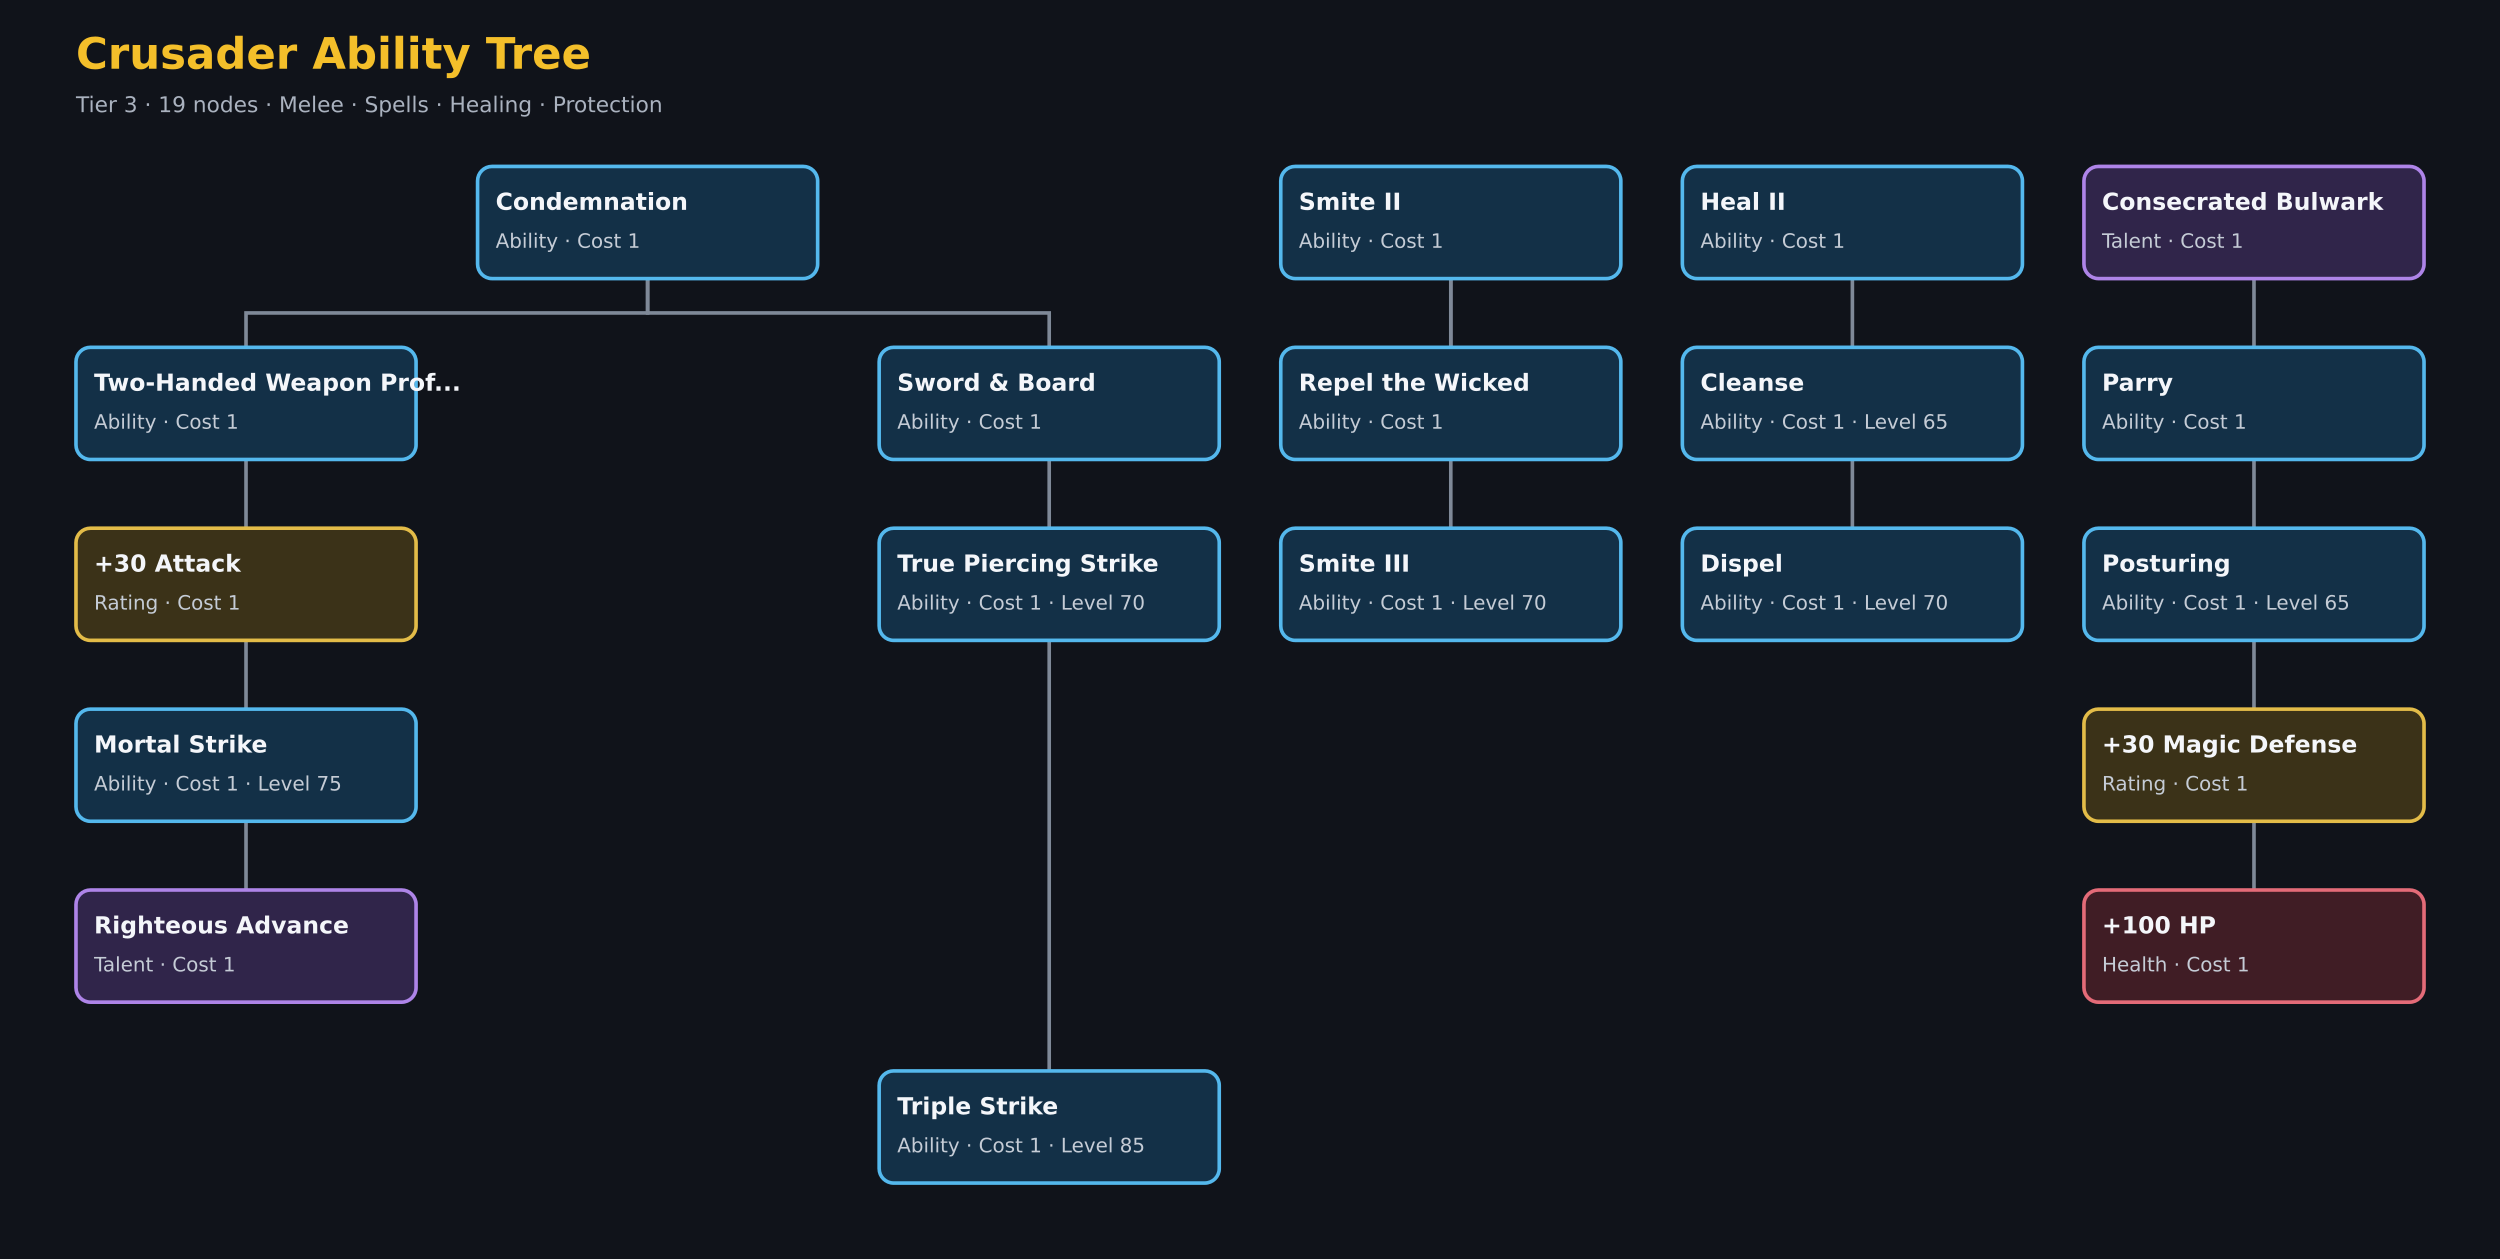
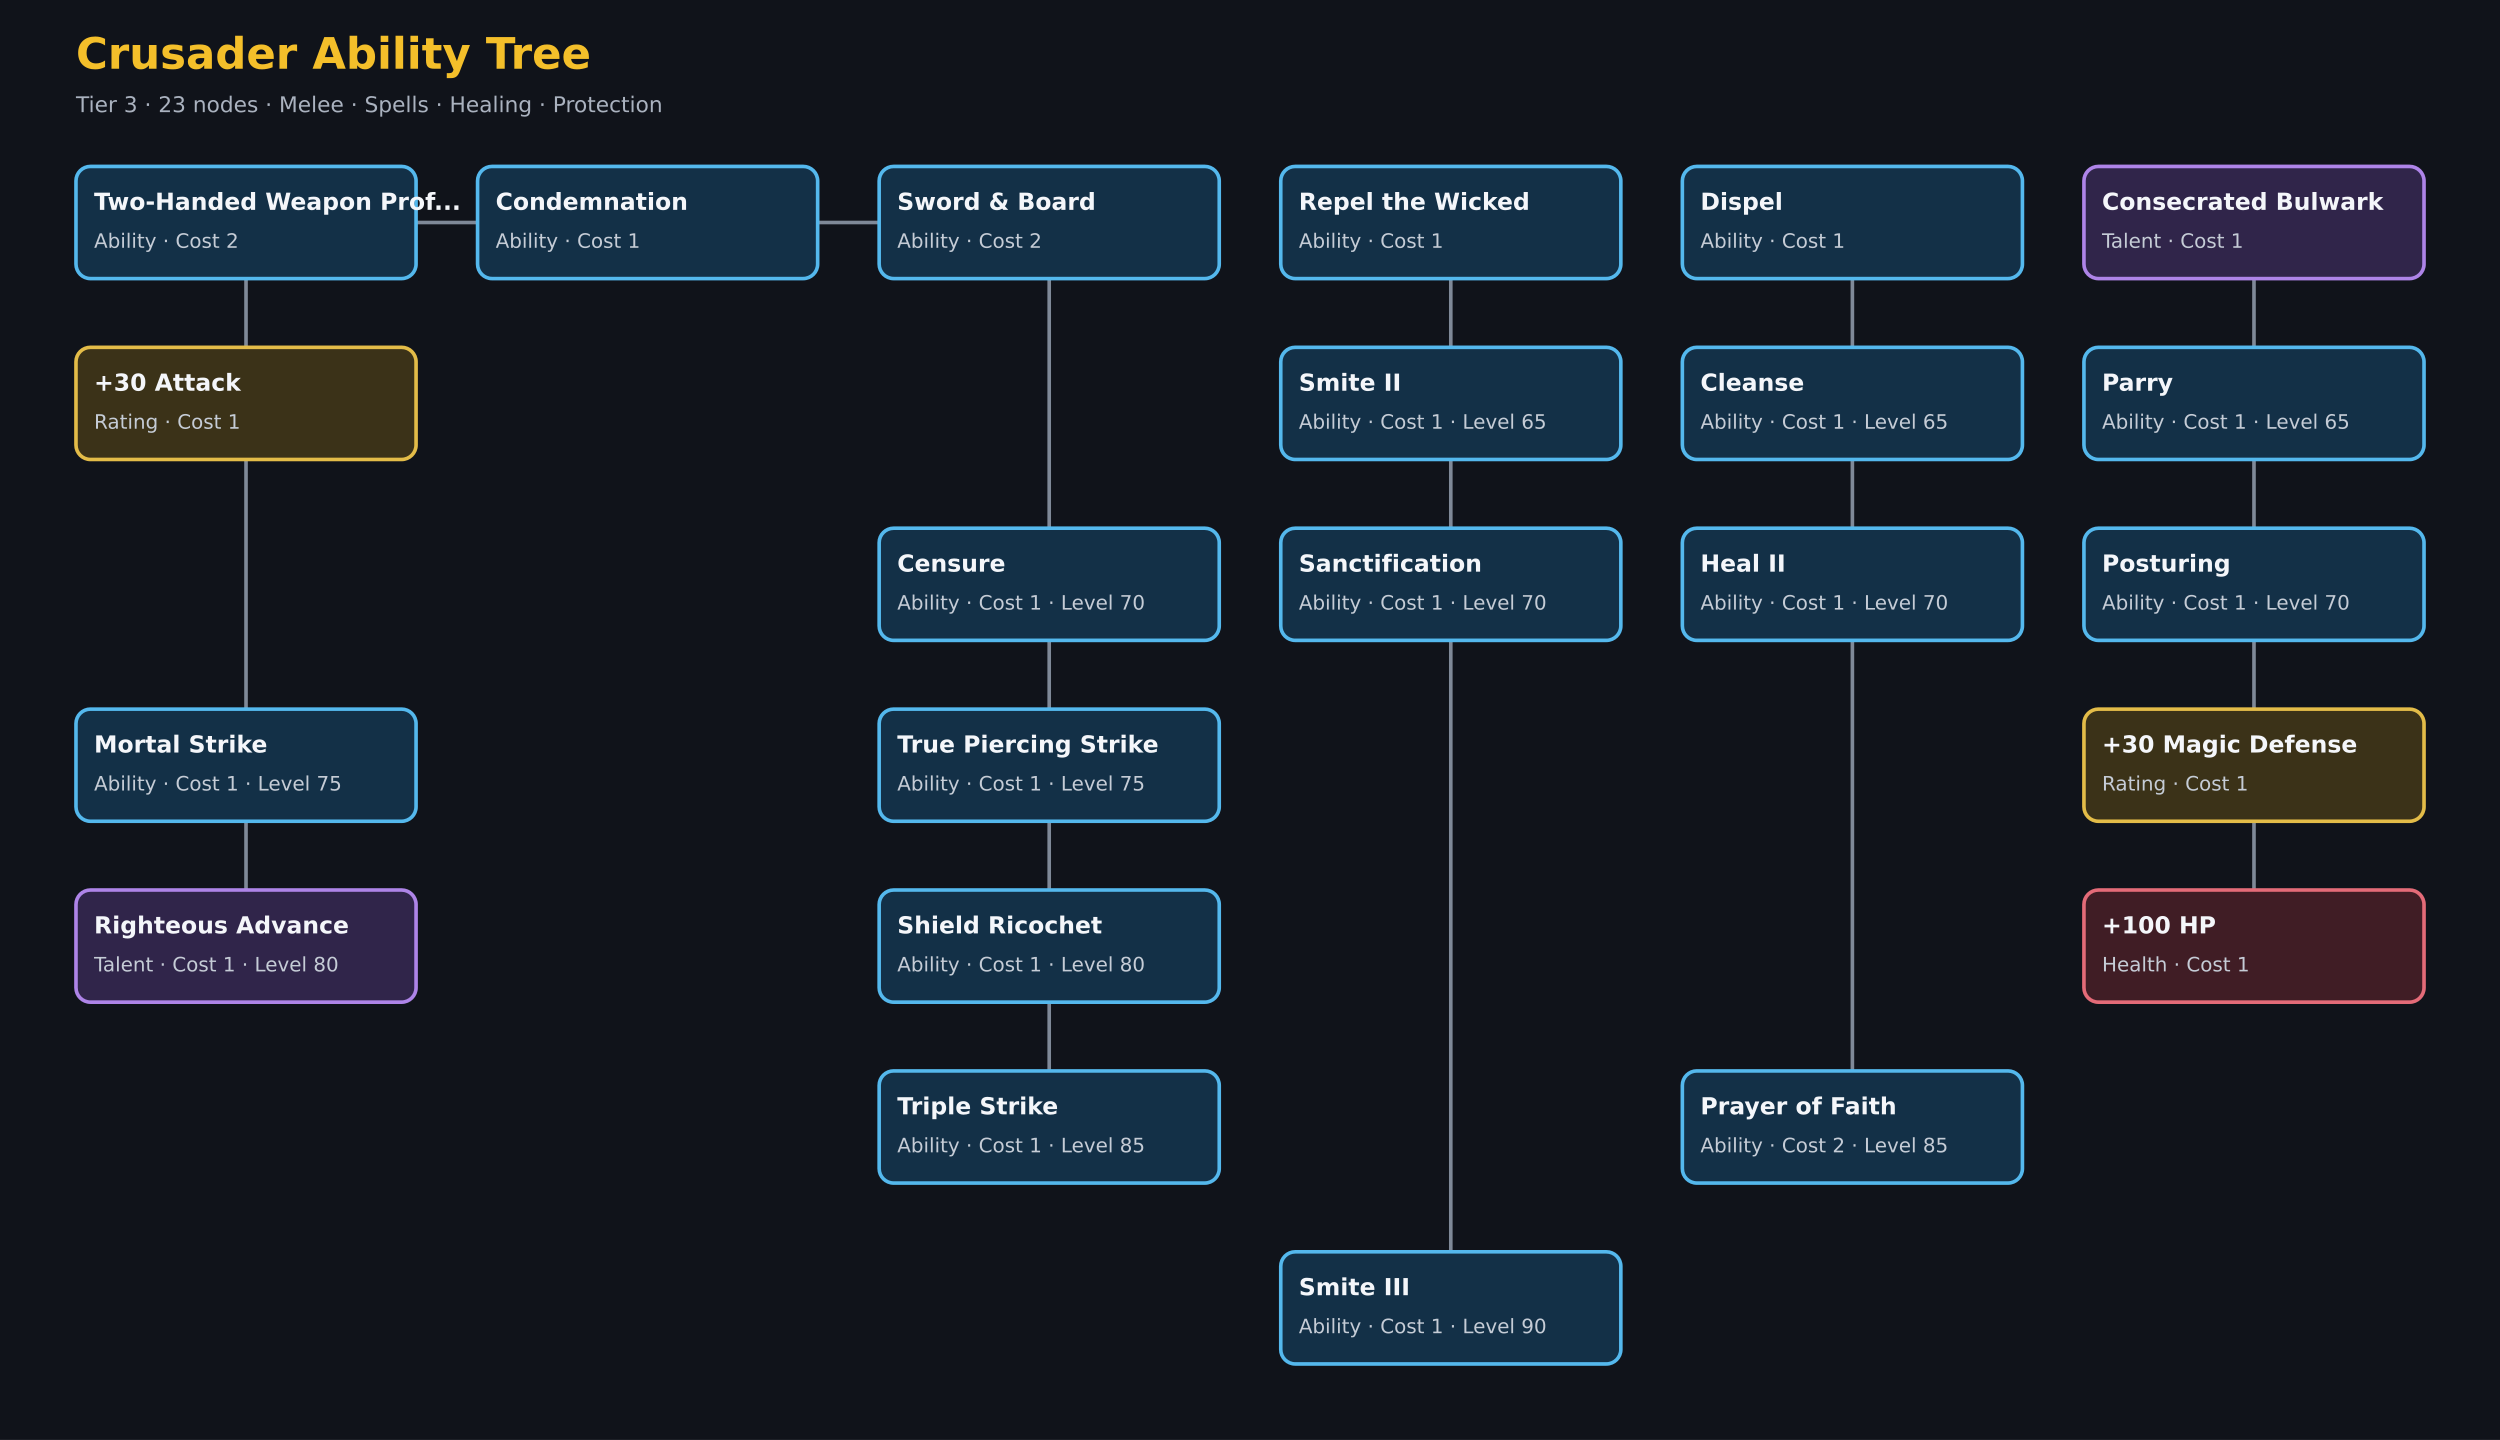
- <svg xmlns="http://www.w3.org/2000/svg" width="1382" height="696" viewBox="0 0 1382 696">
+ <svg xmlns="http://www.w3.org/2000/svg" width="1382" height="796" viewBox="0 0 1382 796">
  <style>
text{font-family:DejaVu Sans,Arial,sans-serif}
.title{fill:#f4bf2a;font-size:24px;font-weight:700}
.meta{fill:#aab2bf;font-size:12px}
.name{fill:#f4f6fa;font-size:13px;font-weight:700}
.detail{fill:#c5ccd6;font-size:11px}
.edge{fill:none;stroke:#7f8998;stroke-width:2}
</style>
-   <rect width="1382" height="696" fill="#10131a" />
+   <rect width="1382" height="796" fill="#10131a" />
  <text class="title" x="42" y="38">Crusader Ability Tree</text>
-   <text class="meta" x="42" y="62">Tier 3 · 19 nodes · Melee · Spells · Healing · Protection</text>
-   <path class="edge" d="M 358.0 123.0 V 173.0 H 136.0 V 223.0" />
-   <path class="edge" d="M 136.0 223.0 V 273.0 H 136.0 V 323.0" />
-   <path class="edge" d="M 136.0 323.0 V 373.0 H 136.0 V 423.0" />
+   <text class="meta" x="42" y="62">Tier 3 · 23 nodes · Melee · Spells · Healing · Protection</text>
+   <path class="edge" d="M 358.0 123.0 V 123.0 H 136.0 V 123.0" />
+   <path class="edge" d="M 136.0 123.0 V 173.0 H 136.0 V 223.0" />
+   <path class="edge" d="M 136.0 223.0 V 323.0 H 136.0 V 423.0" />
  <path class="edge" d="M 136.0 423.0 V 473.0 H 136.0 V 523.0" />
-   <path class="edge" d="M 358.0 123.0 V 173.0 H 580.0 V 223.0" />
-   <path class="edge" d="M 580.0 223.0 V 273.0 H 580.0 V 323.0" />
-   <path class="edge" d="M 580.0 323.0 V 473.0 H 580.0 V 623.0" />
+   <path class="edge" d="M 358.0 123.0 V 123.0 H 580.0 V 123.0" />
+   <path class="edge" d="M 580.0 123.0 V 223.0 H 580.0 V 323.0" />
+   <path class="edge" d="M 580.0 323.0 V 373.0 H 580.0 V 423.0" />
+   <path class="edge" d="M 580.0 423.0 V 473.0 H 580.0 V 523.0" />
+   <path class="edge" d="M 580.0 523.0 V 573.0 H 580.0 V 623.0" />
  <path class="edge" d="M 802.0 123.0 V 173.0 H 802.0 V 223.0" />
-   <path class="edge" d="M 802.0 123.0 V 223.0 H 802.0 V 323.0" />
+   <path class="edge" d="M 802.0 223.0 V 273.0 H 802.0 V 323.0" />
+   <path class="edge" d="M 802.0 323.0 V 523.0 H 802.0 V 723.0" />
  <path class="edge" d="M 1024.0 123.0 V 173.0 H 1024.0 V 223.0" />
  <path class="edge" d="M 1024.0 223.0 V 273.0 H 1024.0 V 323.0" />
+   <path class="edge" d="M 1024.0 323.0 V 473.0 H 1024.0 V 623.0" />
  <path class="edge" d="M 1246.0 123.0 V 173.0 H 1246.0 V 223.0" />
  <path class="edge" d="M 1246.0 223.0 V 273.0 H 1246.0 V 323.0" />
  <path class="edge" d="M 1246.0 323.0 V 373.0 H 1246.0 V 423.0" />
  <path class="edge" d="M 1246.0 423.0 V 473.0 H 1246.0 V 523.0" />
  <rect x="264.0" y="92.0" width="188" height="62" rx="8" fill="#133047" stroke="#54b8ed" stroke-width="2" />
  <text class="name" x="274.0" y="116.0">Condemnation</text>
  <text class="detail" x="274.0" y="137.0">Ability · Cost 1</text>
-   <rect x="42.0" y="192.0" width="188" height="62" rx="8" fill="#133047" stroke="#54b8ed" stroke-width="2" />
-   <text class="name" x="52.0" y="216.0">Two-Handed Weapon Prof...</text>
-   <text class="detail" x="52.0" y="237.0">Ability · Cost 1</text>
-   <rect x="42.0" y="292.0" width="188" height="62" rx="8" fill="#3b3218" stroke="#e3bc48" stroke-width="2" />
-   <text class="name" x="52.0" y="316.0">+30 Attack</text>
-   <text class="detail" x="52.0" y="337.0">Rating · Cost 1</text>
+   <rect x="42.0" y="92.0" width="188" height="62" rx="8" fill="#133047" stroke="#54b8ed" stroke-width="2" />
+   <text class="name" x="52.0" y="116.0">Two-Handed Weapon Prof...</text>
+   <text class="detail" x="52.0" y="137.0">Ability · Cost 2</text>
+   <rect x="42.0" y="192.0" width="188" height="62" rx="8" fill="#3b3218" stroke="#e3bc48" stroke-width="2" />
+   <text class="name" x="52.0" y="216.0">+30 Attack</text>
+   <text class="detail" x="52.0" y="237.0">Rating · Cost 1</text>
  <rect x="42.0" y="392.0" width="188" height="62" rx="8" fill="#133047" stroke="#54b8ed" stroke-width="2" />
  <text class="name" x="52.0" y="416.0">Mortal Strike</text>
  <text class="detail" x="52.0" y="437.0">Ability · Cost 1 · Level 75</text>
  <rect x="42.0" y="492.0" width="188" height="62" rx="8" fill="#30254a" stroke="#ae84e8" stroke-width="2" />
  <text class="name" x="52.0" y="516.0">Righteous Advance</text>
-   <text class="detail" x="52.0" y="537.0">Talent · Cost 1</text>
-   <rect x="486.0" y="192.0" width="188" height="62" rx="8" fill="#133047" stroke="#54b8ed" stroke-width="2" />
-   <text class="name" x="496.0" y="216.0">Sword &amp; Board</text>
-   <text class="detail" x="496.0" y="237.0">Ability · Cost 1</text>
+   <text class="detail" x="52.0" y="537.0">Talent · Cost 1 · Level 80</text>
+   <rect x="486.0" y="92.0" width="188" height="62" rx="8" fill="#133047" stroke="#54b8ed" stroke-width="2" />
+   <text class="name" x="496.0" y="116.0">Sword &amp; Board</text>
+   <text class="detail" x="496.0" y="137.0">Ability · Cost 2</text>
  <rect x="486.0" y="292.0" width="188" height="62" rx="8" fill="#133047" stroke="#54b8ed" stroke-width="2" />
-   <text class="name" x="496.0" y="316.0">True Piercing Strike</text>
+   <text class="name" x="496.0" y="316.0">Censure</text>
  <text class="detail" x="496.0" y="337.0">Ability · Cost 1 · Level 70</text>
+   <rect x="486.0" y="392.0" width="188" height="62" rx="8" fill="#133047" stroke="#54b8ed" stroke-width="2" />
+   <text class="name" x="496.0" y="416.0">True Piercing Strike</text>
+   <text class="detail" x="496.0" y="437.0">Ability · Cost 1 · Level 75</text>
+   <rect x="486.0" y="492.0" width="188" height="62" rx="8" fill="#133047" stroke="#54b8ed" stroke-width="2" />
+   <text class="name" x="496.0" y="516.0">Shield Ricochet</text>
+   <text class="detail" x="496.0" y="537.0">Ability · Cost 1 · Level 80</text>
  <rect x="486.0" y="592.0" width="188" height="62" rx="8" fill="#133047" stroke="#54b8ed" stroke-width="2" />
  <text class="name" x="496.0" y="616.0">Triple Strike</text>
  <text class="detail" x="496.0" y="637.0">Ability · Cost 1 · Level 85</text>
  <rect x="708.0" y="92.0" width="188" height="62" rx="8" fill="#133047" stroke="#54b8ed" stroke-width="2" />
-   <text class="name" x="718.0" y="116.0">Smite II</text>
+   <text class="name" x="718.0" y="116.0">Repel the Wicked</text>
  <text class="detail" x="718.0" y="137.0">Ability · Cost 1</text>
  <rect x="708.0" y="192.0" width="188" height="62" rx="8" fill="#133047" stroke="#54b8ed" stroke-width="2" />
-   <text class="name" x="718.0" y="216.0">Repel the Wicked</text>
-   <text class="detail" x="718.0" y="237.0">Ability · Cost 1</text>
+   <text class="name" x="718.0" y="216.0">Smite II</text>
+   <text class="detail" x="718.0" y="237.0">Ability · Cost 1 · Level 65</text>
  <rect x="708.0" y="292.0" width="188" height="62" rx="8" fill="#133047" stroke="#54b8ed" stroke-width="2" />
-   <text class="name" x="718.0" y="316.0">Smite III</text>
+   <text class="name" x="718.0" y="316.0">Sanctification</text>
  <text class="detail" x="718.0" y="337.0">Ability · Cost 1 · Level 70</text>
+   <rect x="708.0" y="692.0" width="188" height="62" rx="8" fill="#133047" stroke="#54b8ed" stroke-width="2" />
+   <text class="name" x="718.0" y="716.0">Smite III</text>
+   <text class="detail" x="718.0" y="737.0">Ability · Cost 1 · Level 90</text>
  <rect x="930.0" y="92.0" width="188" height="62" rx="8" fill="#133047" stroke="#54b8ed" stroke-width="2" />
-   <text class="name" x="940.0" y="116.0">Heal II</text>
+   <text class="name" x="940.0" y="116.0">Dispel</text>
  <text class="detail" x="940.0" y="137.0">Ability · Cost 1</text>
  <rect x="930.0" y="192.0" width="188" height="62" rx="8" fill="#133047" stroke="#54b8ed" stroke-width="2" />
  <text class="name" x="940.0" y="216.0">Cleanse</text>
  <text class="detail" x="940.0" y="237.0">Ability · Cost 1 · Level 65</text>
  <rect x="930.0" y="292.0" width="188" height="62" rx="8" fill="#133047" stroke="#54b8ed" stroke-width="2" />
-   <text class="name" x="940.0" y="316.0">Dispel</text>
+   <text class="name" x="940.0" y="316.0">Heal II</text>
  <text class="detail" x="940.0" y="337.0">Ability · Cost 1 · Level 70</text>
+   <rect x="930.0" y="592.0" width="188" height="62" rx="8" fill="#133047" stroke="#54b8ed" stroke-width="2" />
+   <text class="name" x="940.0" y="616.0">Prayer of Faith</text>
+   <text class="detail" x="940.0" y="637.0">Ability · Cost 2 · Level 85</text>
  <rect x="1152.0" y="92.0" width="188" height="62" rx="8" fill="#30254a" stroke="#ae84e8" stroke-width="2" />
  <text class="name" x="1162.0" y="116.0">Consecrated Bulwark</text>
  <text class="detail" x="1162.0" y="137.0">Talent · Cost 1</text>
  <rect x="1152.0" y="192.0" width="188" height="62" rx="8" fill="#133047" stroke="#54b8ed" stroke-width="2" />
  <text class="name" x="1162.0" y="216.0">Parry</text>
-   <text class="detail" x="1162.0" y="237.0">Ability · Cost 1</text>
+   <text class="detail" x="1162.0" y="237.0">Ability · Cost 1 · Level 65</text>
  <rect x="1152.0" y="292.0" width="188" height="62" rx="8" fill="#133047" stroke="#54b8ed" stroke-width="2" />
  <text class="name" x="1162.0" y="316.0">Posturing</text>
-   <text class="detail" x="1162.0" y="337.0">Ability · Cost 1 · Level 65</text>
+   <text class="detail" x="1162.0" y="337.0">Ability · Cost 1 · Level 70</text>
  <rect x="1152.0" y="392.0" width="188" height="62" rx="8" fill="#3b3218" stroke="#e3bc48" stroke-width="2" />
  <text class="name" x="1162.0" y="416.0">+30 Magic Defense</text>
  <text class="detail" x="1162.0" y="437.0">Rating · Cost 1</text>
  <rect x="1152.0" y="492.0" width="188" height="62" rx="8" fill="#401d25" stroke="#e46b78" stroke-width="2" />
  <text class="name" x="1162.0" y="516.0">+100 HP</text>
  <text class="detail" x="1162.0" y="537.0">Health · Cost 1</text>
</svg>
